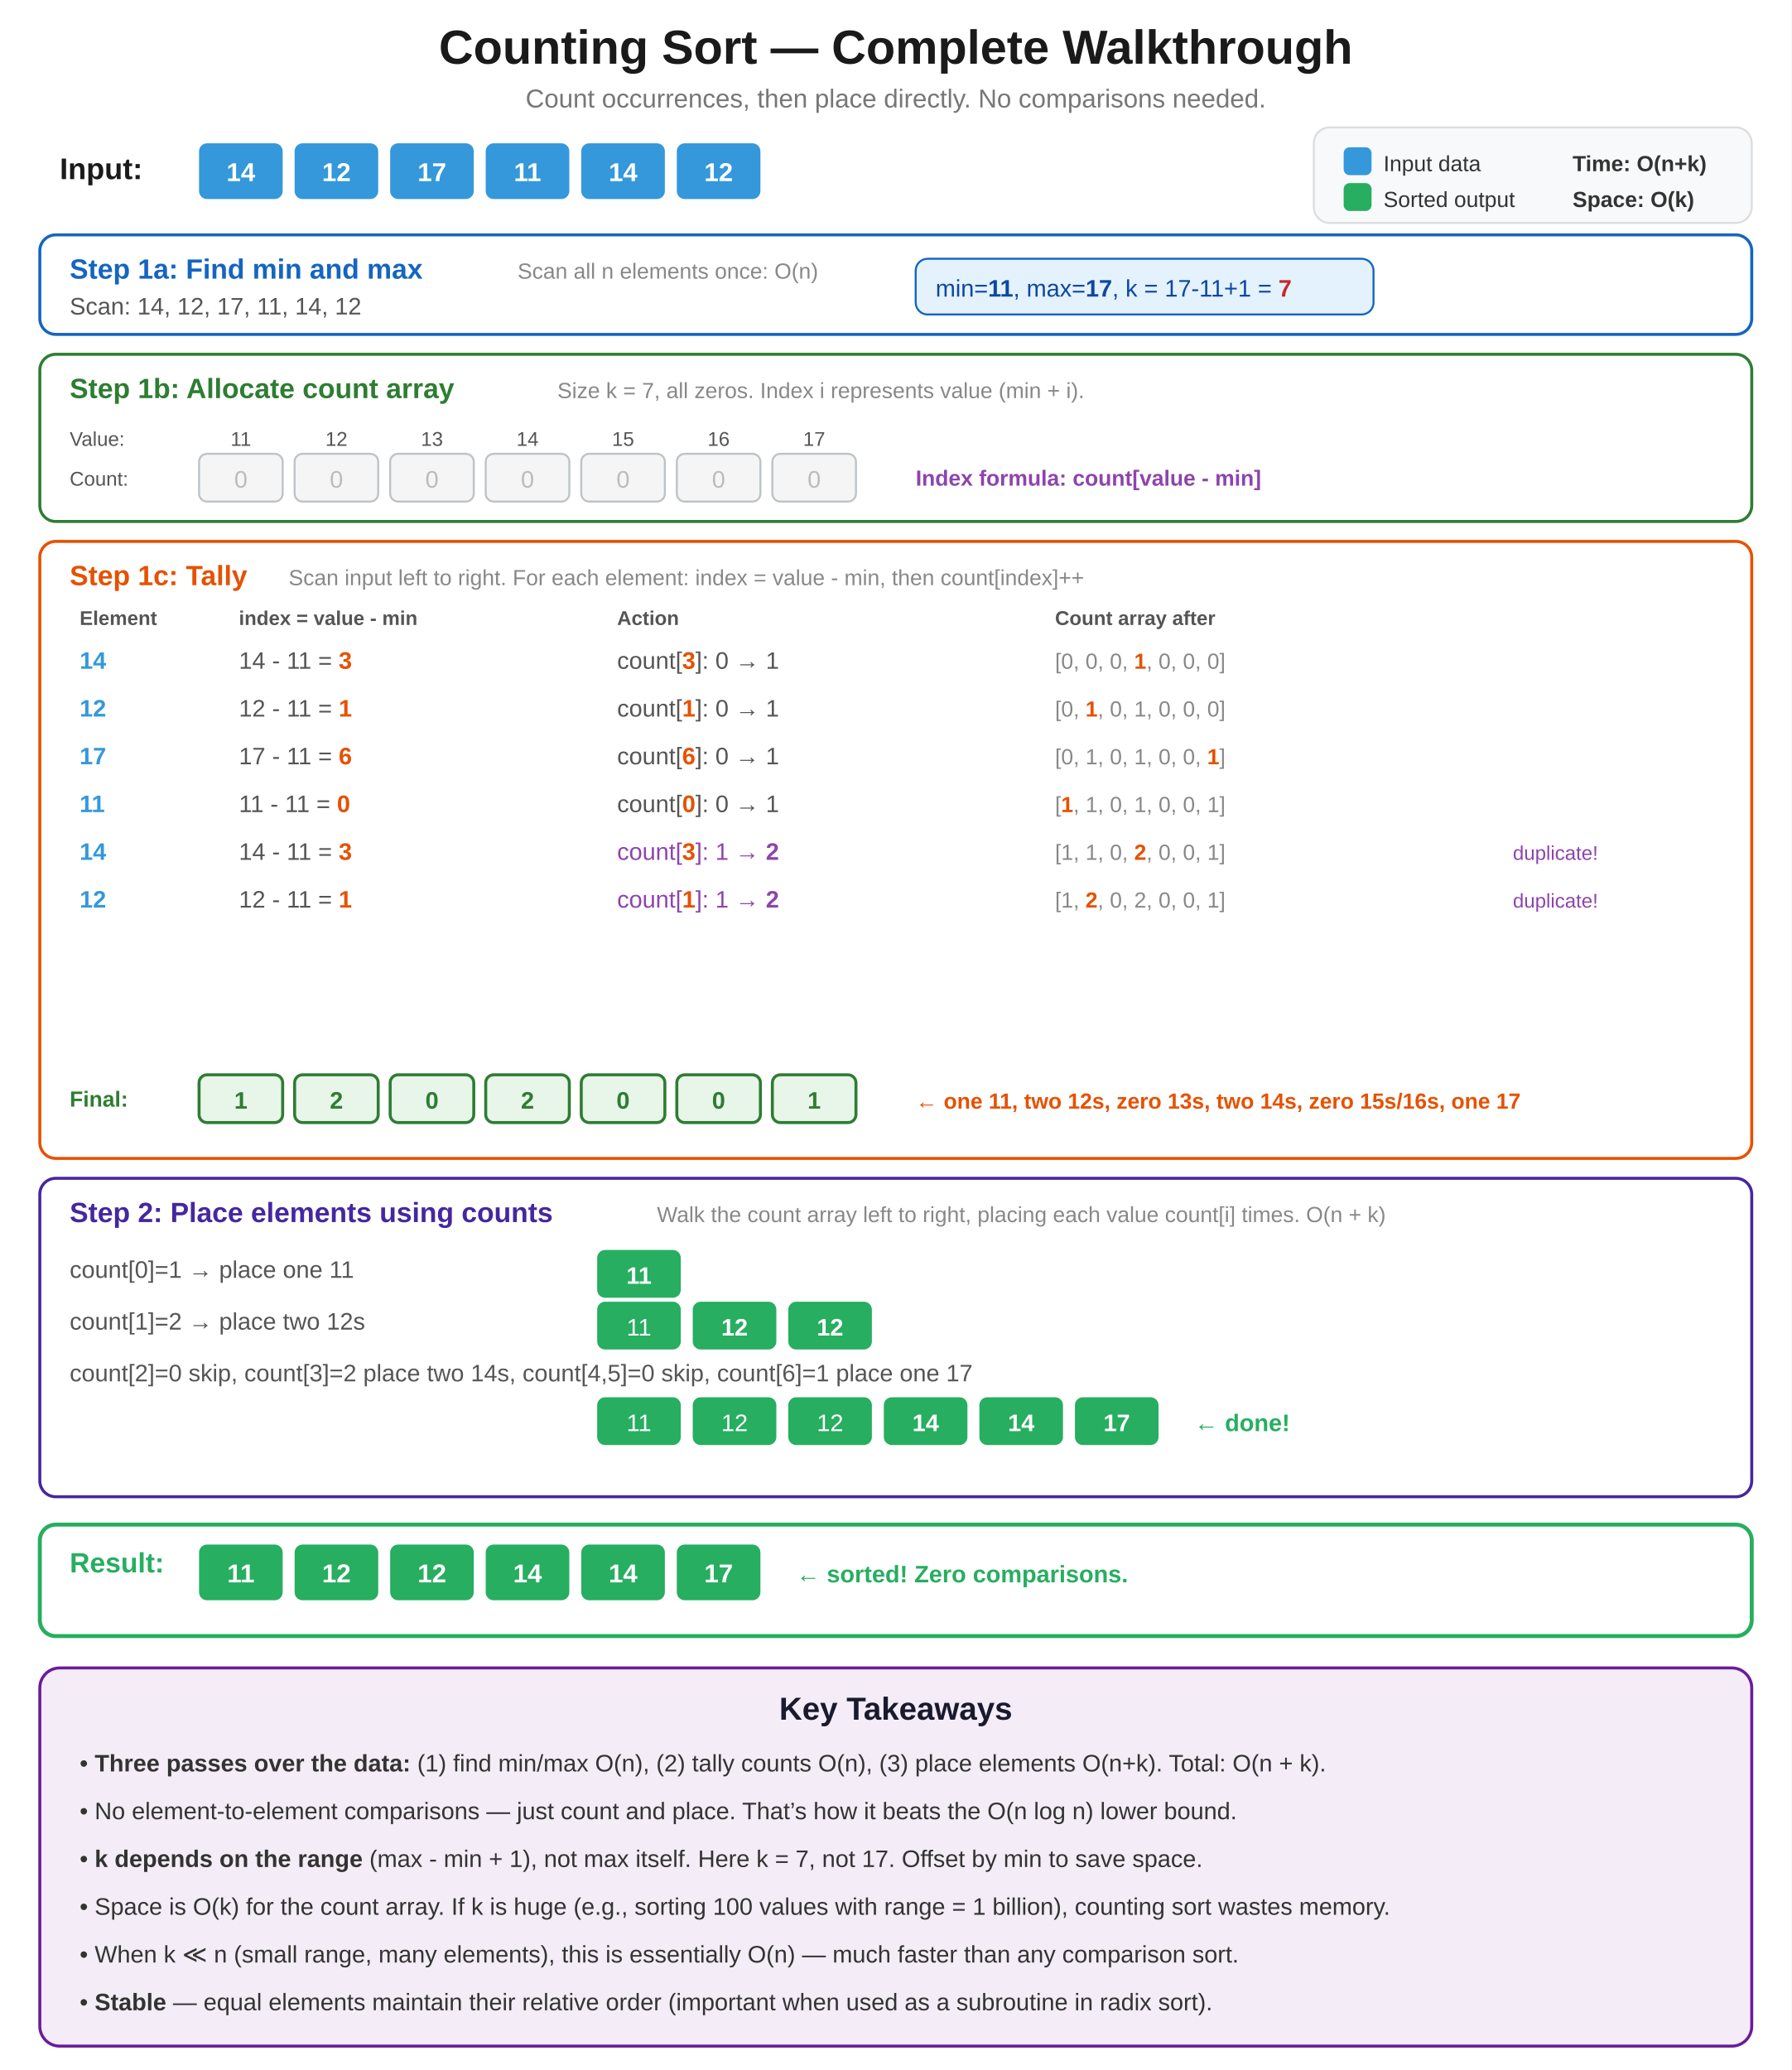
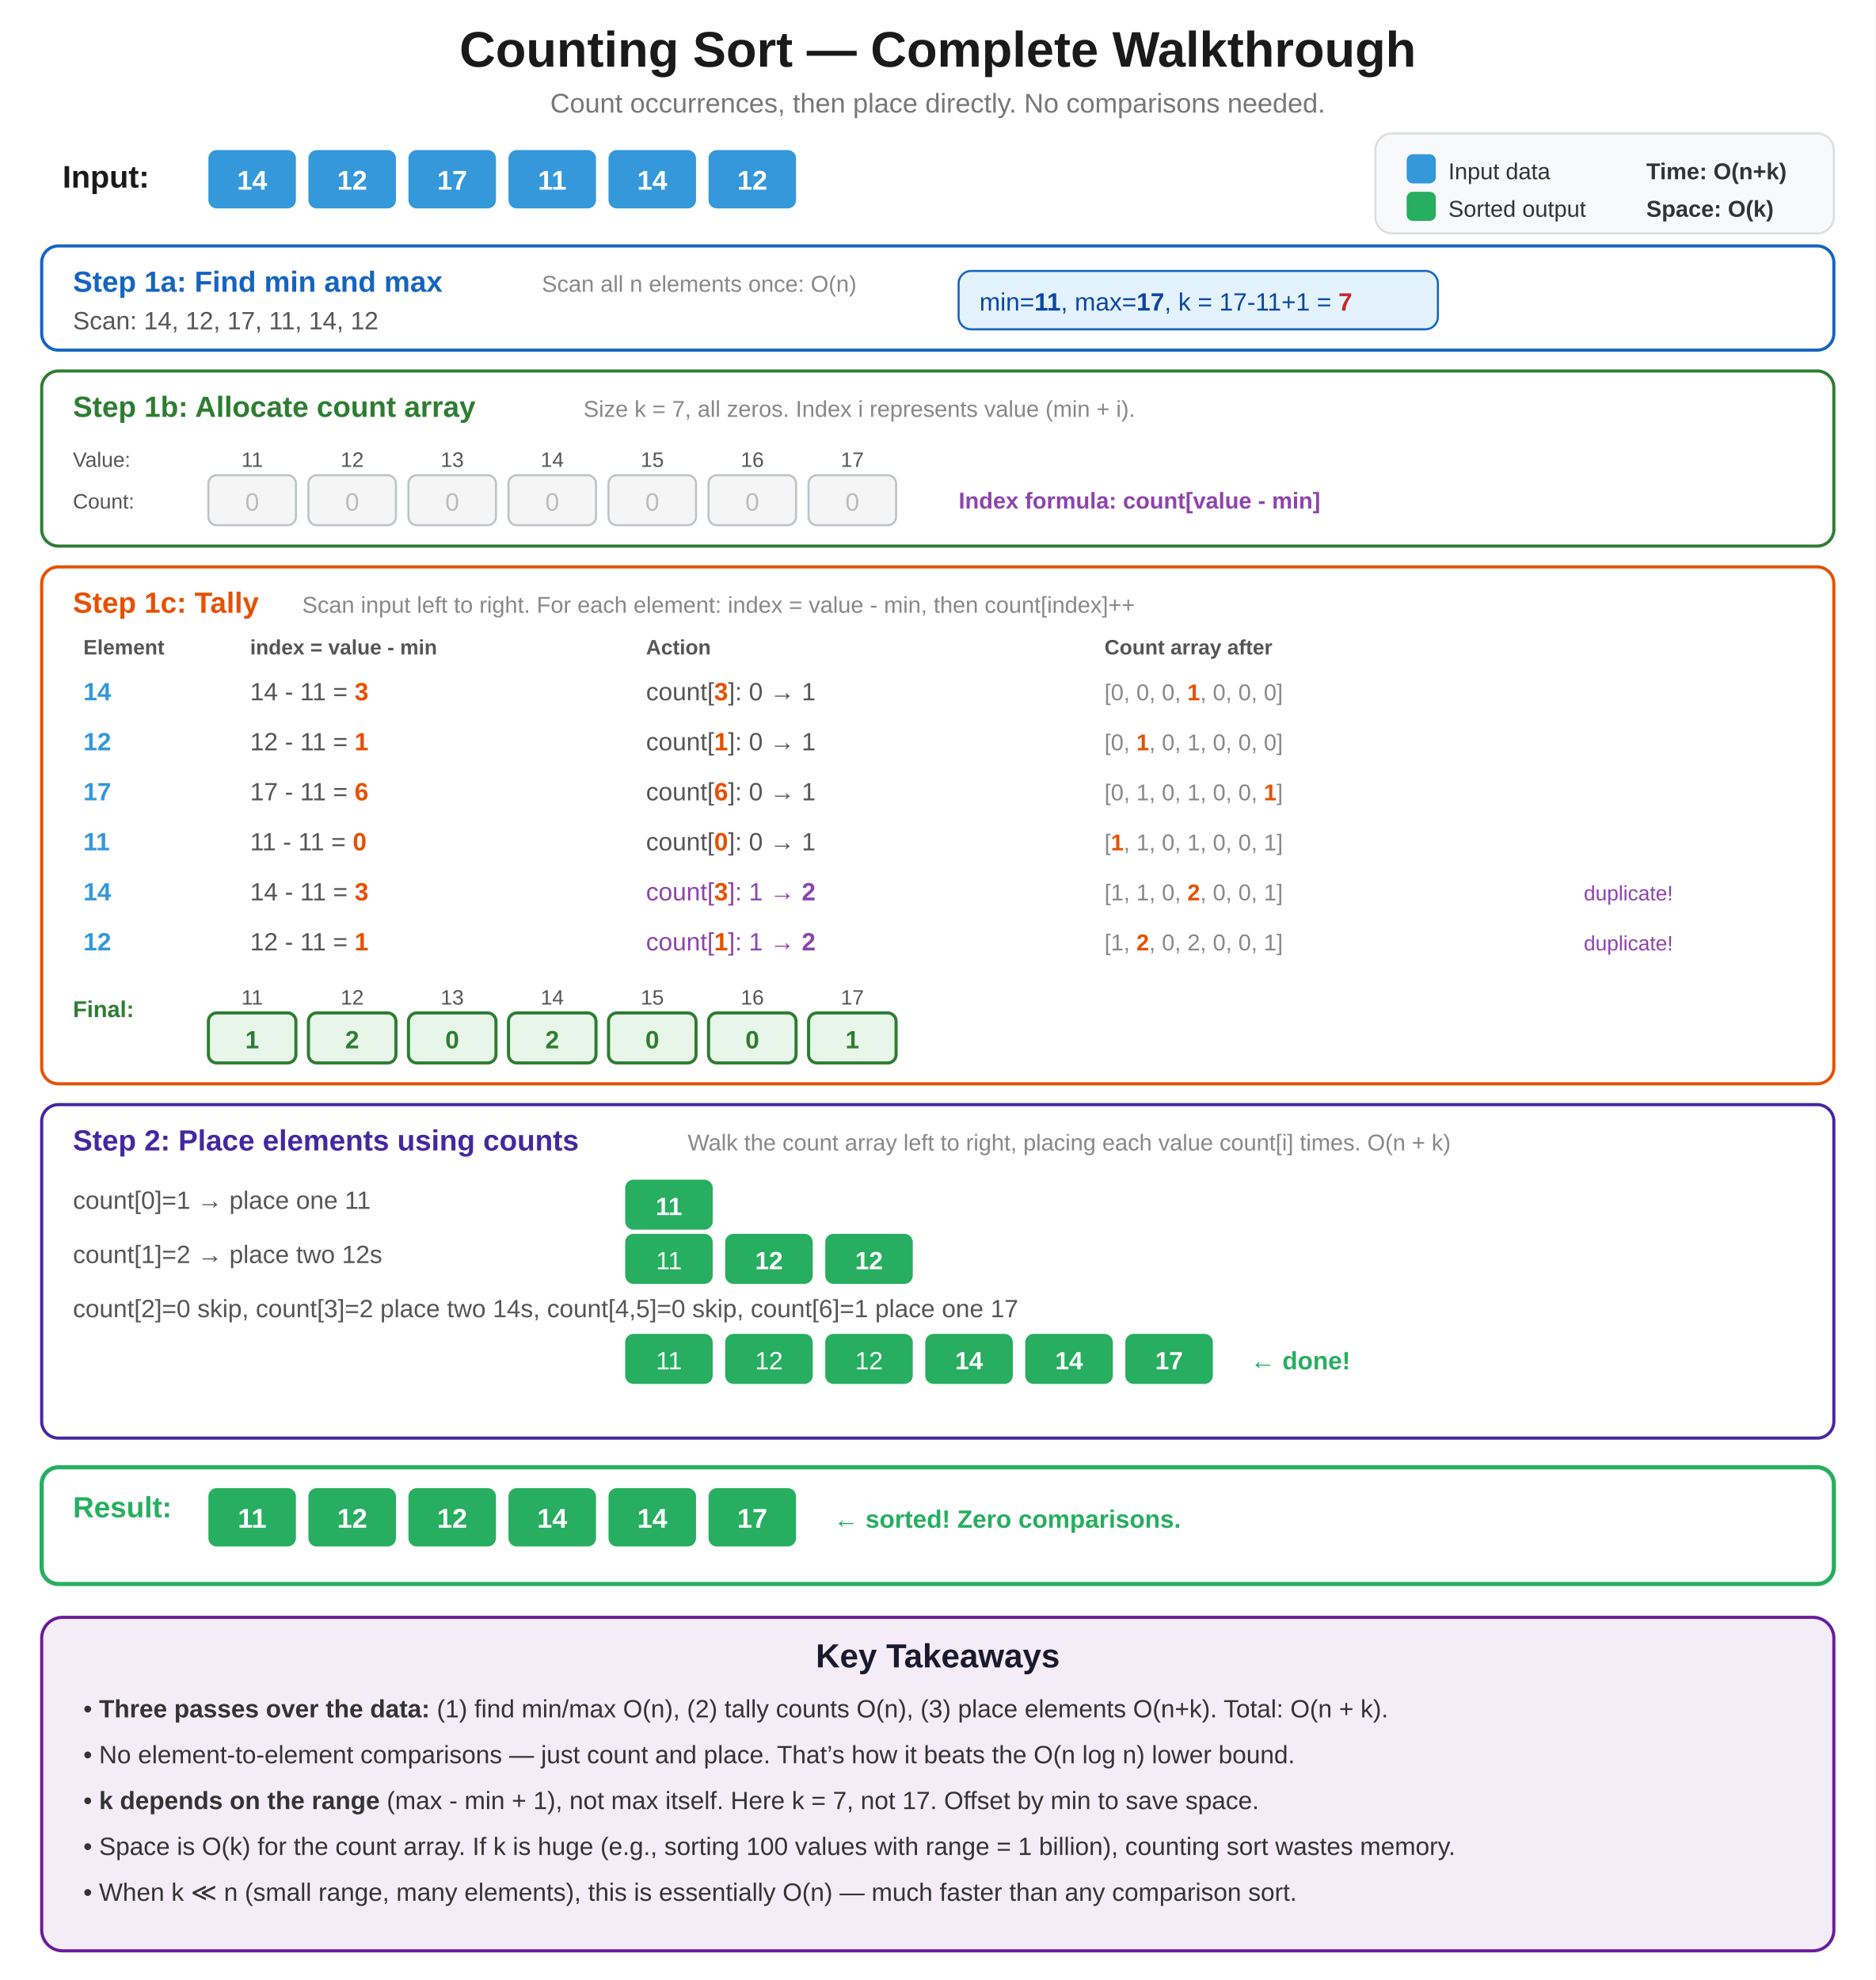
- <svg xmlns="http://www.w3.org/2000/svg" viewBox="0 0 900 1040" font-family="'Segoe UI', Arial, sans-serif">
+ <svg xmlns="http://www.w3.org/2000/svg" viewBox="0 0 900 950" font-family="'Segoe UI', Arial, sans-serif">
  <rect width="100%" height="100%" fill="white" />
  <text x="450" y="32" text-anchor="middle" fill="#1a1a1a" font-size="24" font-weight="bold">Counting Sort — Complete Walkthrough</text>
  <text x="450" y="54" text-anchor="middle" fill="#777" font-size="13">Count occurrences, then place directly. No comparisons needed.</text>
  <rect x="660" y="64" width="220" height="48" rx="8" fill="#f8f9fa" stroke="#ddd" stroke-width="1" />
  <rect x="675" y="74" width="14" height="14" rx="3" fill="#3498db" />
  <text x="695" y="86" fill="#333" font-size="11">Input data</text>
  <rect x="675" y="92" width="14" height="14" rx="3" fill="#27ae60" />
  <text x="695" y="104" fill="#333" font-size="11">Sorted output</text>
  <text x="790" y="86" fill="#333" font-size="11" font-weight="bold">Time: O(n+k)</text>
  <text x="790" y="104" fill="#333" font-size="11" font-weight="bold">Space: O(k)</text>
  <text x="30" y="90" fill="#1a1a1a" font-size="15" font-weight="bold">Input:</text>
  <rect x="100" y="72" width="42" height="28" rx="4" fill="#3498db" />
  <text x="121" y="91" text-anchor="middle" fill="#fff" font-size="13" font-weight="bold">14</text>
  <rect x="148" y="72" width="42" height="28" rx="4" fill="#3498db" />
  <text x="169" y="91" text-anchor="middle" fill="#fff" font-size="13" font-weight="bold">12</text>
  <rect x="196" y="72" width="42" height="28" rx="4" fill="#3498db" />
  <text x="217" y="91" text-anchor="middle" fill="#fff" font-size="13" font-weight="bold">17</text>
  <rect x="244" y="72" width="42" height="28" rx="4" fill="#3498db" />
  <text x="265" y="91" text-anchor="middle" fill="#fff" font-size="13" font-weight="bold">11</text>
  <rect x="292" y="72" width="42" height="28" rx="4" fill="#3498db" />
  <text x="313" y="91" text-anchor="middle" fill="#fff" font-size="13" font-weight="bold">14</text>
  <rect x="340" y="72" width="42" height="28" rx="4" fill="#3498db" />
  <text x="361" y="91" text-anchor="middle" fill="#fff" font-size="13" font-weight="bold">12</text>
  <rect x="20" y="118" width="860" height="50" rx="8" fill="#fff" stroke="#1565c0" stroke-width="1.5" />
  <text x="35" y="140" fill="#1565c0" font-size="14" font-weight="bold">Step 1a: Find min and max</text>
  <text x="260" y="140" fill="#888" font-size="11">Scan all n elements once: O(n)</text>
  <text x="35" y="158" fill="#555" font-size="12">Scan: 14, 12, 17, 11, 14, 12</text>
  <rect x="460" y="130" width="230" height="28" rx="6" fill="#e3f2fd" stroke="#1565c0" stroke-width="1" />
  <text x="470" y="149" fill="#0d47a1" font-size="12">min=<tspan font-weight="bold">11</tspan>, max=<tspan font-weight="bold">17</tspan>, k = 17-11+1 = <tspan font-weight="bold" fill="#c62828">7</tspan>
  </text>
  <rect x="20" y="178" width="860" height="84" rx="8" fill="#fff" stroke="#2e7d32" stroke-width="1.5" />
  <text x="35" y="200" fill="#2e7d32" font-size="14" font-weight="bold">Step 1b: Allocate count array</text>
  <text x="280" y="200" fill="#888" font-size="11">Size k = 7, all zeros. Index i represents value (min + i).</text>
  <text x="35" y="224" fill="#555" font-size="10">Value:</text>
  <text x="121" y="224" text-anchor="middle" fill="#555" font-size="10">11</text>
  <text x="169" y="224" text-anchor="middle" fill="#555" font-size="10">12</text>
  <text x="217" y="224" text-anchor="middle" fill="#555" font-size="10">13</text>
  <text x="265" y="224" text-anchor="middle" fill="#555" font-size="10">14</text>
  <text x="313" y="224" text-anchor="middle" fill="#555" font-size="10">15</text>
  <text x="361" y="224" text-anchor="middle" fill="#555" font-size="10">16</text>
  <text x="409" y="224" text-anchor="middle" fill="#555" font-size="10">17</text>
  <text x="35" y="244" fill="#555" font-size="10">Count:</text>
  <rect x="100" y="228" width="42" height="24" rx="4" fill="#f5f5f5" stroke="#bdc3c7" stroke-width="1" />
  <text x="121" y="245" text-anchor="middle" fill="#bbb" font-size="12">0</text>
  <rect x="148" y="228" width="42" height="24" rx="4" fill="#f5f5f5" stroke="#bdc3c7" stroke-width="1" />
  <text x="169" y="245" text-anchor="middle" fill="#bbb" font-size="12">0</text>
  <rect x="196" y="228" width="42" height="24" rx="4" fill="#f5f5f5" stroke="#bdc3c7" stroke-width="1" />
  <text x="217" y="245" text-anchor="middle" fill="#bbb" font-size="12">0</text>
  <rect x="244" y="228" width="42" height="24" rx="4" fill="#f5f5f5" stroke="#bdc3c7" stroke-width="1" />
  <text x="265" y="245" text-anchor="middle" fill="#bbb" font-size="12">0</text>
  <rect x="292" y="228" width="42" height="24" rx="4" fill="#f5f5f5" stroke="#bdc3c7" stroke-width="1" />
  <text x="313" y="245" text-anchor="middle" fill="#bbb" font-size="12">0</text>
  <rect x="340" y="228" width="42" height="24" rx="4" fill="#f5f5f5" stroke="#bdc3c7" stroke-width="1" />
  <text x="361" y="245" text-anchor="middle" fill="#bbb" font-size="12">0</text>
  <rect x="388" y="228" width="42" height="24" rx="4" fill="#f5f5f5" stroke="#bdc3c7" stroke-width="1" />
  <text x="409" y="245" text-anchor="middle" fill="#bbb" font-size="12">0</text>
  <text x="460" y="244" fill="#8e44ad" font-size="11" font-weight="bold">Index formula: count[value - min]</text>
-   <rect x="20" y="272" width="860" height="310" rx="8" fill="#fff" stroke="#e65100" stroke-width="1.5" />
+   <rect x="20" y="272" width="860" height="248" rx="8" fill="#fff" stroke="#e65100" stroke-width="1.5" />
  <text x="35" y="294" fill="#e65100" font-size="14" font-weight="bold">Step 1c: Tally</text>
  <text x="145" y="294" fill="#888" font-size="11">Scan input left to right. For each element: index = value - min, then count[index]++</text>
  <text x="40" y="314" fill="#555" font-size="10" font-weight="bold">Element</text>
  <text x="120" y="314" fill="#555" font-size="10" font-weight="bold">index = value - min</text>
  <text x="310" y="314" fill="#555" font-size="10" font-weight="bold">Action</text>
  <text x="530" y="314" fill="#555" font-size="10" font-weight="bold">Count array after</text>
  <text x="40" y="336" fill="#3498db" font-size="12" font-weight="bold">14</text>
  <text x="120" y="336" fill="#555" font-size="12">14 - 11 = <tspan fill="#e65100" font-weight="bold">3</tspan>
  </text>
  <text x="310" y="336" fill="#555" font-size="12">count[<tspan fill="#e65100" font-weight="bold">3</tspan>]: 0 → 1</text>
  <text x="530" y="336" fill="#888" font-size="11">[0, 0, 0, <tspan fill="#e65100" font-weight="bold">1</tspan>, 0, 0, 0]</text>
  <text x="40" y="360" fill="#3498db" font-size="12" font-weight="bold">12</text>
  <text x="120" y="360" fill="#555" font-size="12">12 - 11 = <tspan fill="#e65100" font-weight="bold">1</tspan>
  </text>
  <text x="310" y="360" fill="#555" font-size="12">count[<tspan fill="#e65100" font-weight="bold">1</tspan>]: 0 → 1</text>
  <text x="530" y="360" fill="#888" font-size="11">[0, <tspan fill="#e65100" font-weight="bold">1</tspan>, 0, 1, 0, 0, 0]</text>
  <text x="40" y="384" fill="#3498db" font-size="12" font-weight="bold">17</text>
  <text x="120" y="384" fill="#555" font-size="12">17 - 11 = <tspan fill="#e65100" font-weight="bold">6</tspan>
  </text>
  <text x="310" y="384" fill="#555" font-size="12">count[<tspan fill="#e65100" font-weight="bold">6</tspan>]: 0 → 1</text>
  <text x="530" y="384" fill="#888" font-size="11">[0, 1, 0, 1, 0, 0, <tspan fill="#e65100" font-weight="bold">1</tspan>]</text>
  <text x="40" y="408" fill="#3498db" font-size="12" font-weight="bold">11</text>
  <text x="120" y="408" fill="#555" font-size="12">11 - 11 = <tspan fill="#e65100" font-weight="bold">0</tspan>
  </text>
  <text x="310" y="408" fill="#555" font-size="12">count[<tspan fill="#e65100" font-weight="bold">0</tspan>]: 0 → 1</text>
  <text x="530" y="408" fill="#888" font-size="11">[<tspan fill="#e65100" font-weight="bold">1</tspan>, 1, 0, 1, 0, 0, 1]</text>
  <text x="40" y="432" fill="#3498db" font-size="12" font-weight="bold">14</text>
  <text x="120" y="432" fill="#555" font-size="12">14 - 11 = <tspan fill="#e65100" font-weight="bold">3</tspan>
  </text>
  <text x="310" y="432" fill="#8e44ad" font-size="12">count[<tspan fill="#e65100" font-weight="bold">3</tspan>]: 1 → <tspan font-weight="bold">2</tspan>
  </text>
  <text x="530" y="432" fill="#888" font-size="11">[1, 1, 0, <tspan fill="#e65100" font-weight="bold">2</tspan>, 0, 0, 1]</text>
  <text x="760" y="432" fill="#8e44ad" font-size="10">duplicate!</text>
  <text x="40" y="456" fill="#3498db" font-size="12" font-weight="bold">12</text>
  <text x="120" y="456" fill="#555" font-size="12">12 - 11 = <tspan fill="#e65100" font-weight="bold">1</tspan>
  </text>
  <text x="310" y="456" fill="#8e44ad" font-size="12">count[<tspan fill="#e65100" font-weight="bold">1</tspan>]: 1 → <tspan font-weight="bold">2</tspan>
  </text>
  <text x="530" y="456" fill="#888" font-size="11">[1, <tspan fill="#e65100" font-weight="bold">2</tspan>, 0, 2, 0, 0, 1]</text>
  <text x="760" y="456" fill="#8e44ad" font-size="10">duplicate!</text>
-   <text x="35" y="556" fill="#2e7d32" font-size="11" font-weight="bold">Final:</text>
-   <rect x="100" y="540" width="42" height="24" rx="4" fill="#e8f5e9" stroke="#2e7d32" stroke-width="1.5" />
-   <text x="121" y="557" text-anchor="middle" fill="#2e7d32" font-size="12" font-weight="bold">1</text>
-   <rect x="148" y="540" width="42" height="24" rx="4" fill="#e8f5e9" stroke="#2e7d32" stroke-width="1.5" />
-   <text x="169" y="557" text-anchor="middle" fill="#2e7d32" font-size="12" font-weight="bold">2</text>
-   <rect x="196" y="540" width="42" height="24" rx="4" fill="#e8f5e9" stroke="#2e7d32" stroke-width="1.5" />
-   <text x="217" y="557" text-anchor="middle" fill="#2e7d32" font-size="12" font-weight="bold">0</text>
-   <rect x="244" y="540" width="42" height="24" rx="4" fill="#e8f5e9" stroke="#2e7d32" stroke-width="1.5" />
-   <text x="265" y="557" text-anchor="middle" fill="#2e7d32" font-size="12" font-weight="bold">2</text>
-   <rect x="292" y="540" width="42" height="24" rx="4" fill="#e8f5e9" stroke="#2e7d32" stroke-width="1.5" />
-   <text x="313" y="557" text-anchor="middle" fill="#2e7d32" font-size="12" font-weight="bold">0</text>
-   <rect x="340" y="540" width="42" height="24" rx="4" fill="#e8f5e9" stroke="#2e7d32" stroke-width="1.5" />
-   <text x="361" y="557" text-anchor="middle" fill="#2e7d32" font-size="12" font-weight="bold">0</text>
-   <rect x="388" y="540" width="42" height="24" rx="4" fill="#e8f5e9" stroke="#2e7d32" stroke-width="1.5" />
-   <text x="409" y="557" text-anchor="middle" fill="#2e7d32" font-size="12" font-weight="bold">1</text>
-   <text x="460" y="557" fill="#e65100" font-size="11" font-weight="bold">← one 11, two 12s, zero 13s, two 14s, zero 15s/16s, one 17</text>
-   <rect x="20" y="592" width="860" height="160" rx="8" fill="#fff" stroke="#4527a0" stroke-width="1.5" />
-   <text x="35" y="614" fill="#4527a0" font-size="14" font-weight="bold">Step 2: Place elements using counts</text>
-   <text x="330" y="614" fill="#888" font-size="11">Walk the count array left to right, placing each value count[i] times. O(n + k)</text>
-   <text x="35" y="642" fill="#555" font-size="12">count[0]=1 → place one 11</text>
-   <rect x="300" y="628" width="42" height="24" rx="4" fill="#27ae60" />
-   <text x="321" y="645" text-anchor="middle" fill="#fff" font-size="12" font-weight="bold">11</text>
-   <text x="35" y="668" fill="#555" font-size="12">count[1]=2 → place two 12s</text>
-   <rect x="300" y="654" width="42" height="24" rx="4" fill="#27ae60" />
-   <text x="321" y="671" text-anchor="middle" fill="#fff" font-size="12">11</text>
-   <rect x="348" y="654" width="42" height="24" rx="4" fill="#27ae60" />
-   <text x="369" y="671" text-anchor="middle" fill="#fff" font-size="12" font-weight="bold">12</text>
-   <rect x="396" y="654" width="42" height="24" rx="4" fill="#27ae60" />
-   <text x="417" y="671" text-anchor="middle" fill="#fff" font-size="12" font-weight="bold">12</text>
-   <text x="35" y="694" fill="#555" font-size="12">count[2]=0 skip, count[3]=2 place two 14s, count[4,5]=0 skip, count[6]=1 place one 17</text>
-   <rect x="300" y="702" width="42" height="24" rx="4" fill="#27ae60" />
-   <text x="321" y="719" text-anchor="middle" fill="#fff" font-size="12">11</text>
-   <rect x="348" y="702" width="42" height="24" rx="4" fill="#27ae60" />
-   <text x="369" y="719" text-anchor="middle" fill="#fff" font-size="12">12</text>
-   <rect x="396" y="702" width="42" height="24" rx="4" fill="#27ae60" />
-   <text x="417" y="719" text-anchor="middle" fill="#fff" font-size="12">12</text>
-   <rect x="444" y="702" width="42" height="24" rx="4" fill="#27ae60" />
-   <text x="465" y="719" text-anchor="middle" fill="#fff" font-size="12" font-weight="bold">14</text>
-   <rect x="492" y="702" width="42" height="24" rx="4" fill="#27ae60" />
-   <text x="513" y="719" text-anchor="middle" fill="#fff" font-size="12" font-weight="bold">14</text>
-   <rect x="540" y="702" width="42" height="24" rx="4" fill="#27ae60" />
-   <text x="561" y="719" text-anchor="middle" fill="#fff" font-size="12" font-weight="bold">17</text>
-   <text x="600" y="719" fill="#27ae60" font-size="12" font-weight="bold">← done!</text>
-   <rect x="20" y="766" width="860" height="56" rx="8" fill="#fff" stroke="#27ae60" stroke-width="2" />
-   <text x="35" y="790" fill="#27ae60" font-size="14" font-weight="bold">Result:</text>
-   <rect x="100" y="776" width="42" height="28" rx="4" fill="#27ae60" />
-   <text x="121" y="795" text-anchor="middle" fill="#fff" font-size="13" font-weight="bold">11</text>
-   <rect x="148" y="776" width="42" height="28" rx="4" fill="#27ae60" />
-   <text x="169" y="795" text-anchor="middle" fill="#fff" font-size="13" font-weight="bold">12</text>
-   <rect x="196" y="776" width="42" height="28" rx="4" fill="#27ae60" />
-   <text x="217" y="795" text-anchor="middle" fill="#fff" font-size="13" font-weight="bold">12</text>
-   <rect x="244" y="776" width="42" height="28" rx="4" fill="#27ae60" />
-   <text x="265" y="795" text-anchor="middle" fill="#fff" font-size="13" font-weight="bold">14</text>
-   <rect x="292" y="776" width="42" height="28" rx="4" fill="#27ae60" />
-   <text x="313" y="795" text-anchor="middle" fill="#fff" font-size="13" font-weight="bold">14</text>
-   <rect x="340" y="776" width="42" height="28" rx="4" fill="#27ae60" />
-   <text x="361" y="795" text-anchor="middle" fill="#fff" font-size="13" font-weight="bold">17</text>
-   <text x="400" y="795" fill="#27ae60" font-size="12" font-weight="bold">← sorted! Zero comparisons.</text>
-   <rect x="20" y="838" width="860" height="190" rx="10" fill="#f4ecf7" stroke="#6a1b9a" stroke-width="1.5" />
-   <text x="450" y="864" text-anchor="middle" fill="#1a1a2e" font-size="16" font-weight="bold">Key Takeaways</text>
-   <text x="40" y="890" fill="#333" font-size="12">• <tspan font-weight="bold">Three passes over the data:</tspan> (1) find min/max O(n), (2) tally counts O(n), (3) place elements O(n+k). Total: O(n + k).</text>
-   <text x="40" y="914" fill="#333" font-size="12">• No element-to-element comparisons — just count and place. That’s how it beats the O(n log n) lower bound.</text>
-   <text x="40" y="938" fill="#333" font-size="12">• <tspan font-weight="bold">k depends on the range</tspan> (max - min + 1), not max itself. Here k = 7, not 17. Offset by min to save space.</text>
-   <text x="40" y="962" fill="#333" font-size="12">• Space is O(k) for the count array. If k is huge (e.g., sorting 100 values with range = 1 billion), counting sort wastes memory.</text>
-   <text x="40" y="986" fill="#333" font-size="12">• When k ≪ n (small range, many elements), this is essentially O(n) — much faster than any comparison sort.</text>
-   <text x="40" y="1010" fill="#333" font-size="12">• <tspan font-weight="bold">Stable</tspan> — equal elements maintain their relative order (important when used as a subroutine in radix sort).</text>
+   <text x="35" y="488" fill="#2e7d32" font-size="11" font-weight="bold">Final:</text>
+   <text x="121" y="482" text-anchor="middle" fill="#555" font-size="10">11</text>
+   <text x="169" y="482" text-anchor="middle" fill="#555" font-size="10">12</text>
+   <text x="217" y="482" text-anchor="middle" fill="#555" font-size="10">13</text>
+   <text x="265" y="482" text-anchor="middle" fill="#555" font-size="10">14</text>
+   <text x="313" y="482" text-anchor="middle" fill="#555" font-size="10">15</text>
+   <text x="361" y="482" text-anchor="middle" fill="#555" font-size="10">16</text>
+   <text x="409" y="482" text-anchor="middle" fill="#555" font-size="10">17</text>
+   <rect x="100" y="486" width="42" height="24" rx="4" fill="#e8f5e9" stroke="#2e7d32" stroke-width="1.5" />
+   <text x="121" y="503" text-anchor="middle" fill="#2e7d32" font-size="12" font-weight="bold">1</text>
+   <rect x="148" y="486" width="42" height="24" rx="4" fill="#e8f5e9" stroke="#2e7d32" stroke-width="1.5" />
+   <text x="169" y="503" text-anchor="middle" fill="#2e7d32" font-size="12" font-weight="bold">2</text>
+   <rect x="196" y="486" width="42" height="24" rx="4" fill="#e8f5e9" stroke="#2e7d32" stroke-width="1.5" />
+   <text x="217" y="503" text-anchor="middle" fill="#2e7d32" font-size="12" font-weight="bold">0</text>
+   <rect x="244" y="486" width="42" height="24" rx="4" fill="#e8f5e9" stroke="#2e7d32" stroke-width="1.5" />
+   <text x="265" y="503" text-anchor="middle" fill="#2e7d32" font-size="12" font-weight="bold">2</text>
+   <rect x="292" y="486" width="42" height="24" rx="4" fill="#e8f5e9" stroke="#2e7d32" stroke-width="1.5" />
+   <text x="313" y="503" text-anchor="middle" fill="#2e7d32" font-size="12" font-weight="bold">0</text>
+   <rect x="340" y="486" width="42" height="24" rx="4" fill="#e8f5e9" stroke="#2e7d32" stroke-width="1.5" />
+   <text x="361" y="503" text-anchor="middle" fill="#2e7d32" font-size="12" font-weight="bold">0</text>
+   <rect x="388" y="486" width="42" height="24" rx="4" fill="#e8f5e9" stroke="#2e7d32" stroke-width="1.5" />
+   <text x="409" y="503" text-anchor="middle" fill="#2e7d32" font-size="12" font-weight="bold">1</text>
+   <rect x="20" y="530" width="860" height="160" rx="8" fill="#fff" stroke="#4527a0" stroke-width="1.5" />
+   <text x="35" y="552" fill="#4527a0" font-size="14" font-weight="bold">Step 2: Place elements using counts</text>
+   <text x="330" y="552" fill="#888" font-size="11">Walk the count array left to right, placing each value count[i] times. O(n + k)</text>
+   <text x="35" y="580" fill="#555" font-size="12">count[0]=1 → place one 11</text>
+   <rect x="300" y="566" width="42" height="24" rx="4" fill="#27ae60" />
+   <text x="321" y="583" text-anchor="middle" fill="#fff" font-size="12" font-weight="bold">11</text>
+   <text x="35" y="606" fill="#555" font-size="12">count[1]=2 → place two 12s</text>
+   <rect x="300" y="592" width="42" height="24" rx="4" fill="#27ae60" />
+   <text x="321" y="609" text-anchor="middle" fill="#fff" font-size="12">11</text>
+   <rect x="348" y="592" width="42" height="24" rx="4" fill="#27ae60" />
+   <text x="369" y="609" text-anchor="middle" fill="#fff" font-size="12" font-weight="bold">12</text>
+   <rect x="396" y="592" width="42" height="24" rx="4" fill="#27ae60" />
+   <text x="417" y="609" text-anchor="middle" fill="#fff" font-size="12" font-weight="bold">12</text>
+   <text x="35" y="632" fill="#555" font-size="12">count[2]=0 skip, count[3]=2 place two 14s, count[4,5]=0 skip, count[6]=1 place one 17</text>
+   <rect x="300" y="640" width="42" height="24" rx="4" fill="#27ae60" />
+   <text x="321" y="657" text-anchor="middle" fill="#fff" font-size="12">11</text>
+   <rect x="348" y="640" width="42" height="24" rx="4" fill="#27ae60" />
+   <text x="369" y="657" text-anchor="middle" fill="#fff" font-size="12">12</text>
+   <rect x="396" y="640" width="42" height="24" rx="4" fill="#27ae60" />
+   <text x="417" y="657" text-anchor="middle" fill="#fff" font-size="12">12</text>
+   <rect x="444" y="640" width="42" height="24" rx="4" fill="#27ae60" />
+   <text x="465" y="657" text-anchor="middle" fill="#fff" font-size="12" font-weight="bold">14</text>
+   <rect x="492" y="640" width="42" height="24" rx="4" fill="#27ae60" />
+   <text x="513" y="657" text-anchor="middle" fill="#fff" font-size="12" font-weight="bold">14</text>
+   <rect x="540" y="640" width="42" height="24" rx="4" fill="#27ae60" />
+   <text x="561" y="657" text-anchor="middle" fill="#fff" font-size="12" font-weight="bold">17</text>
+   <text x="600" y="657" fill="#27ae60" font-size="12" font-weight="bold">← done!</text>
+   <rect x="20" y="704" width="860" height="56" rx="8" fill="#fff" stroke="#27ae60" stroke-width="2" />
+   <text x="35" y="728" fill="#27ae60" font-size="14" font-weight="bold">Result:</text>
+   <rect x="100" y="714" width="42" height="28" rx="4" fill="#27ae60" />
+   <text x="121" y="733" text-anchor="middle" fill="#fff" font-size="13" font-weight="bold">11</text>
+   <rect x="148" y="714" width="42" height="28" rx="4" fill="#27ae60" />
+   <text x="169" y="733" text-anchor="middle" fill="#fff" font-size="13" font-weight="bold">12</text>
+   <rect x="196" y="714" width="42" height="28" rx="4" fill="#27ae60" />
+   <text x="217" y="733" text-anchor="middle" fill="#fff" font-size="13" font-weight="bold">12</text>
+   <rect x="244" y="714" width="42" height="28" rx="4" fill="#27ae60" />
+   <text x="265" y="733" text-anchor="middle" fill="#fff" font-size="13" font-weight="bold">14</text>
+   <rect x="292" y="714" width="42" height="28" rx="4" fill="#27ae60" />
+   <text x="313" y="733" text-anchor="middle" fill="#fff" font-size="13" font-weight="bold">14</text>
+   <rect x="340" y="714" width="42" height="28" rx="4" fill="#27ae60" />
+   <text x="361" y="733" text-anchor="middle" fill="#fff" font-size="13" font-weight="bold">17</text>
+   <text x="400" y="733" fill="#27ae60" font-size="12" font-weight="bold">← sorted! Zero comparisons.</text>
+   <rect x="20" y="776" width="860" height="160" rx="10" fill="#f4ecf7" stroke="#6a1b9a" stroke-width="1.5" />
+   <text x="450" y="800" text-anchor="middle" fill="#1a1a2e" font-size="16" font-weight="bold">Key Takeaways</text>
+   <text x="40" y="824" fill="#333" font-size="12">• <tspan font-weight="bold">Three passes over the data:</tspan> (1) find min/max O(n), (2) tally counts O(n), (3) place elements O(n+k). Total: O(n + k).</text>
+   <text x="40" y="846" fill="#333" font-size="12">• No element-to-element comparisons — just count and place. That’s how it beats the O(n log n) lower bound.</text>
+   <text x="40" y="868" fill="#333" font-size="12">• <tspan font-weight="bold">k depends on the range</tspan> (max - min + 1), not max itself. Here k = 7, not 17. Offset by min to save space.</text>
+   <text x="40" y="890" fill="#333" font-size="12">• Space is O(k) for the count array. If k is huge (e.g., sorting 100 values with range = 1 billion), counting sort wastes memory.</text>
+   <text x="40" y="912" fill="#333" font-size="12">• When k ≪ n (small range, many elements), this is essentially O(n) — much faster than any comparison sort.</text>
</svg>
